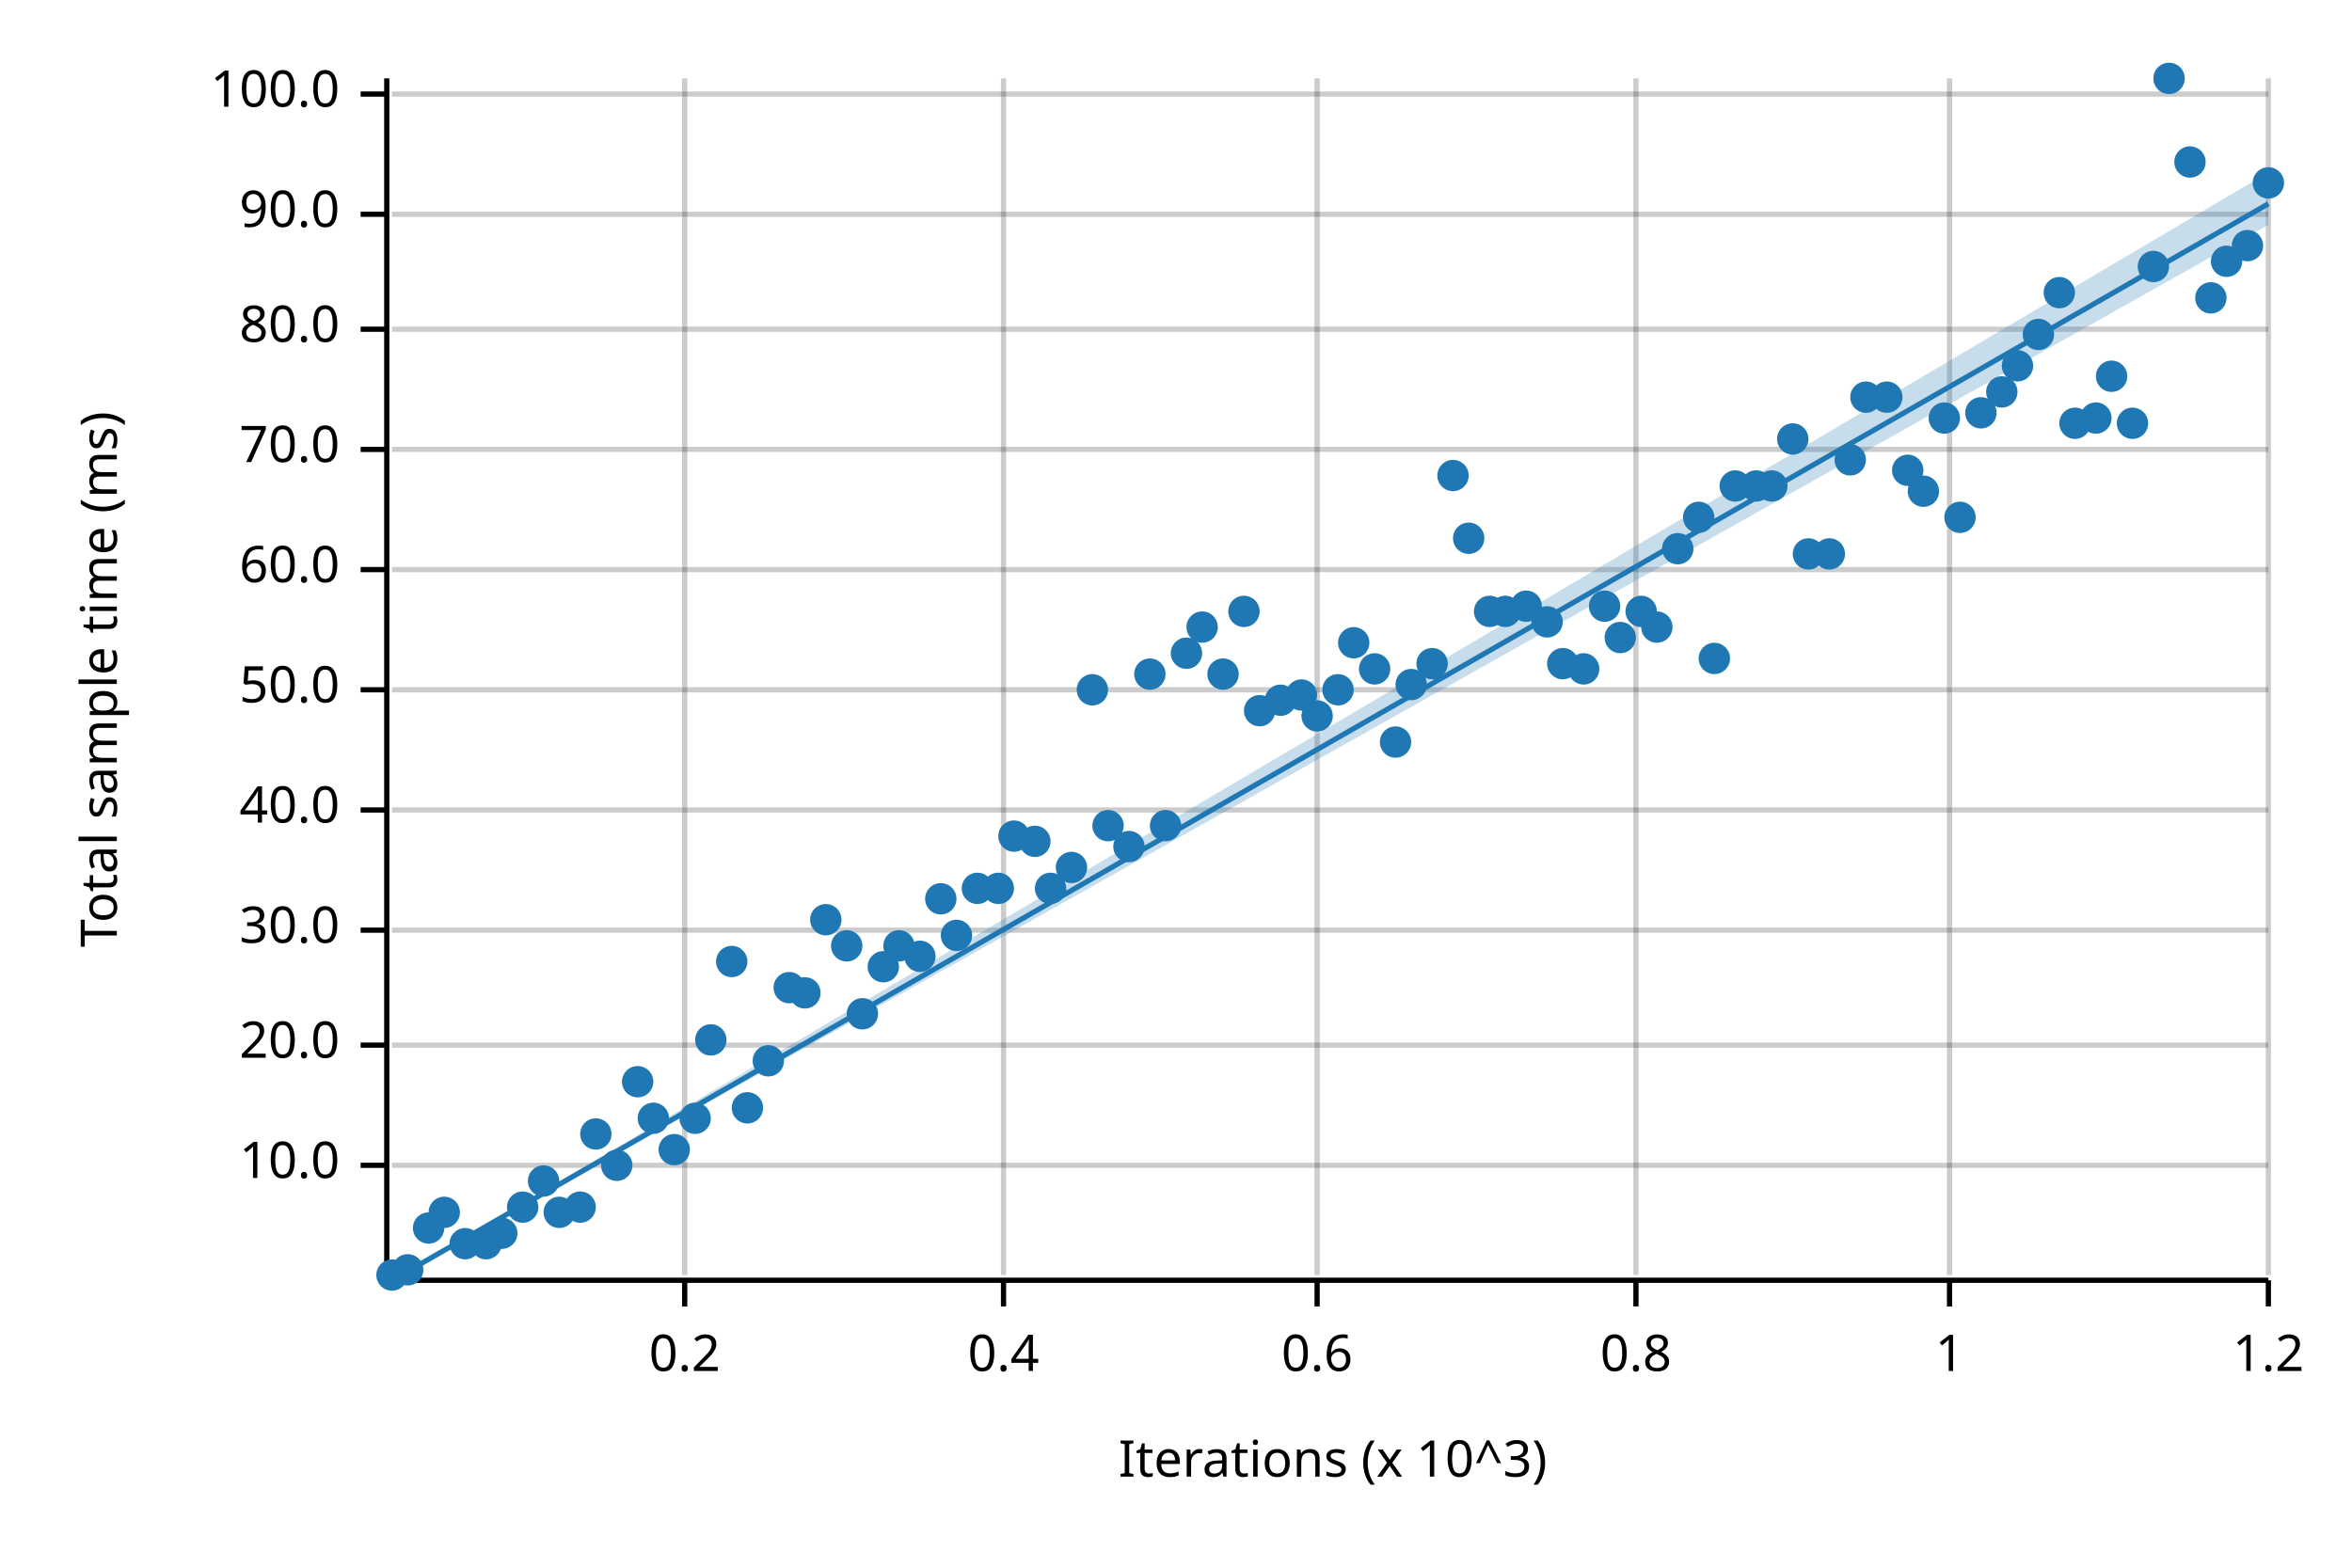
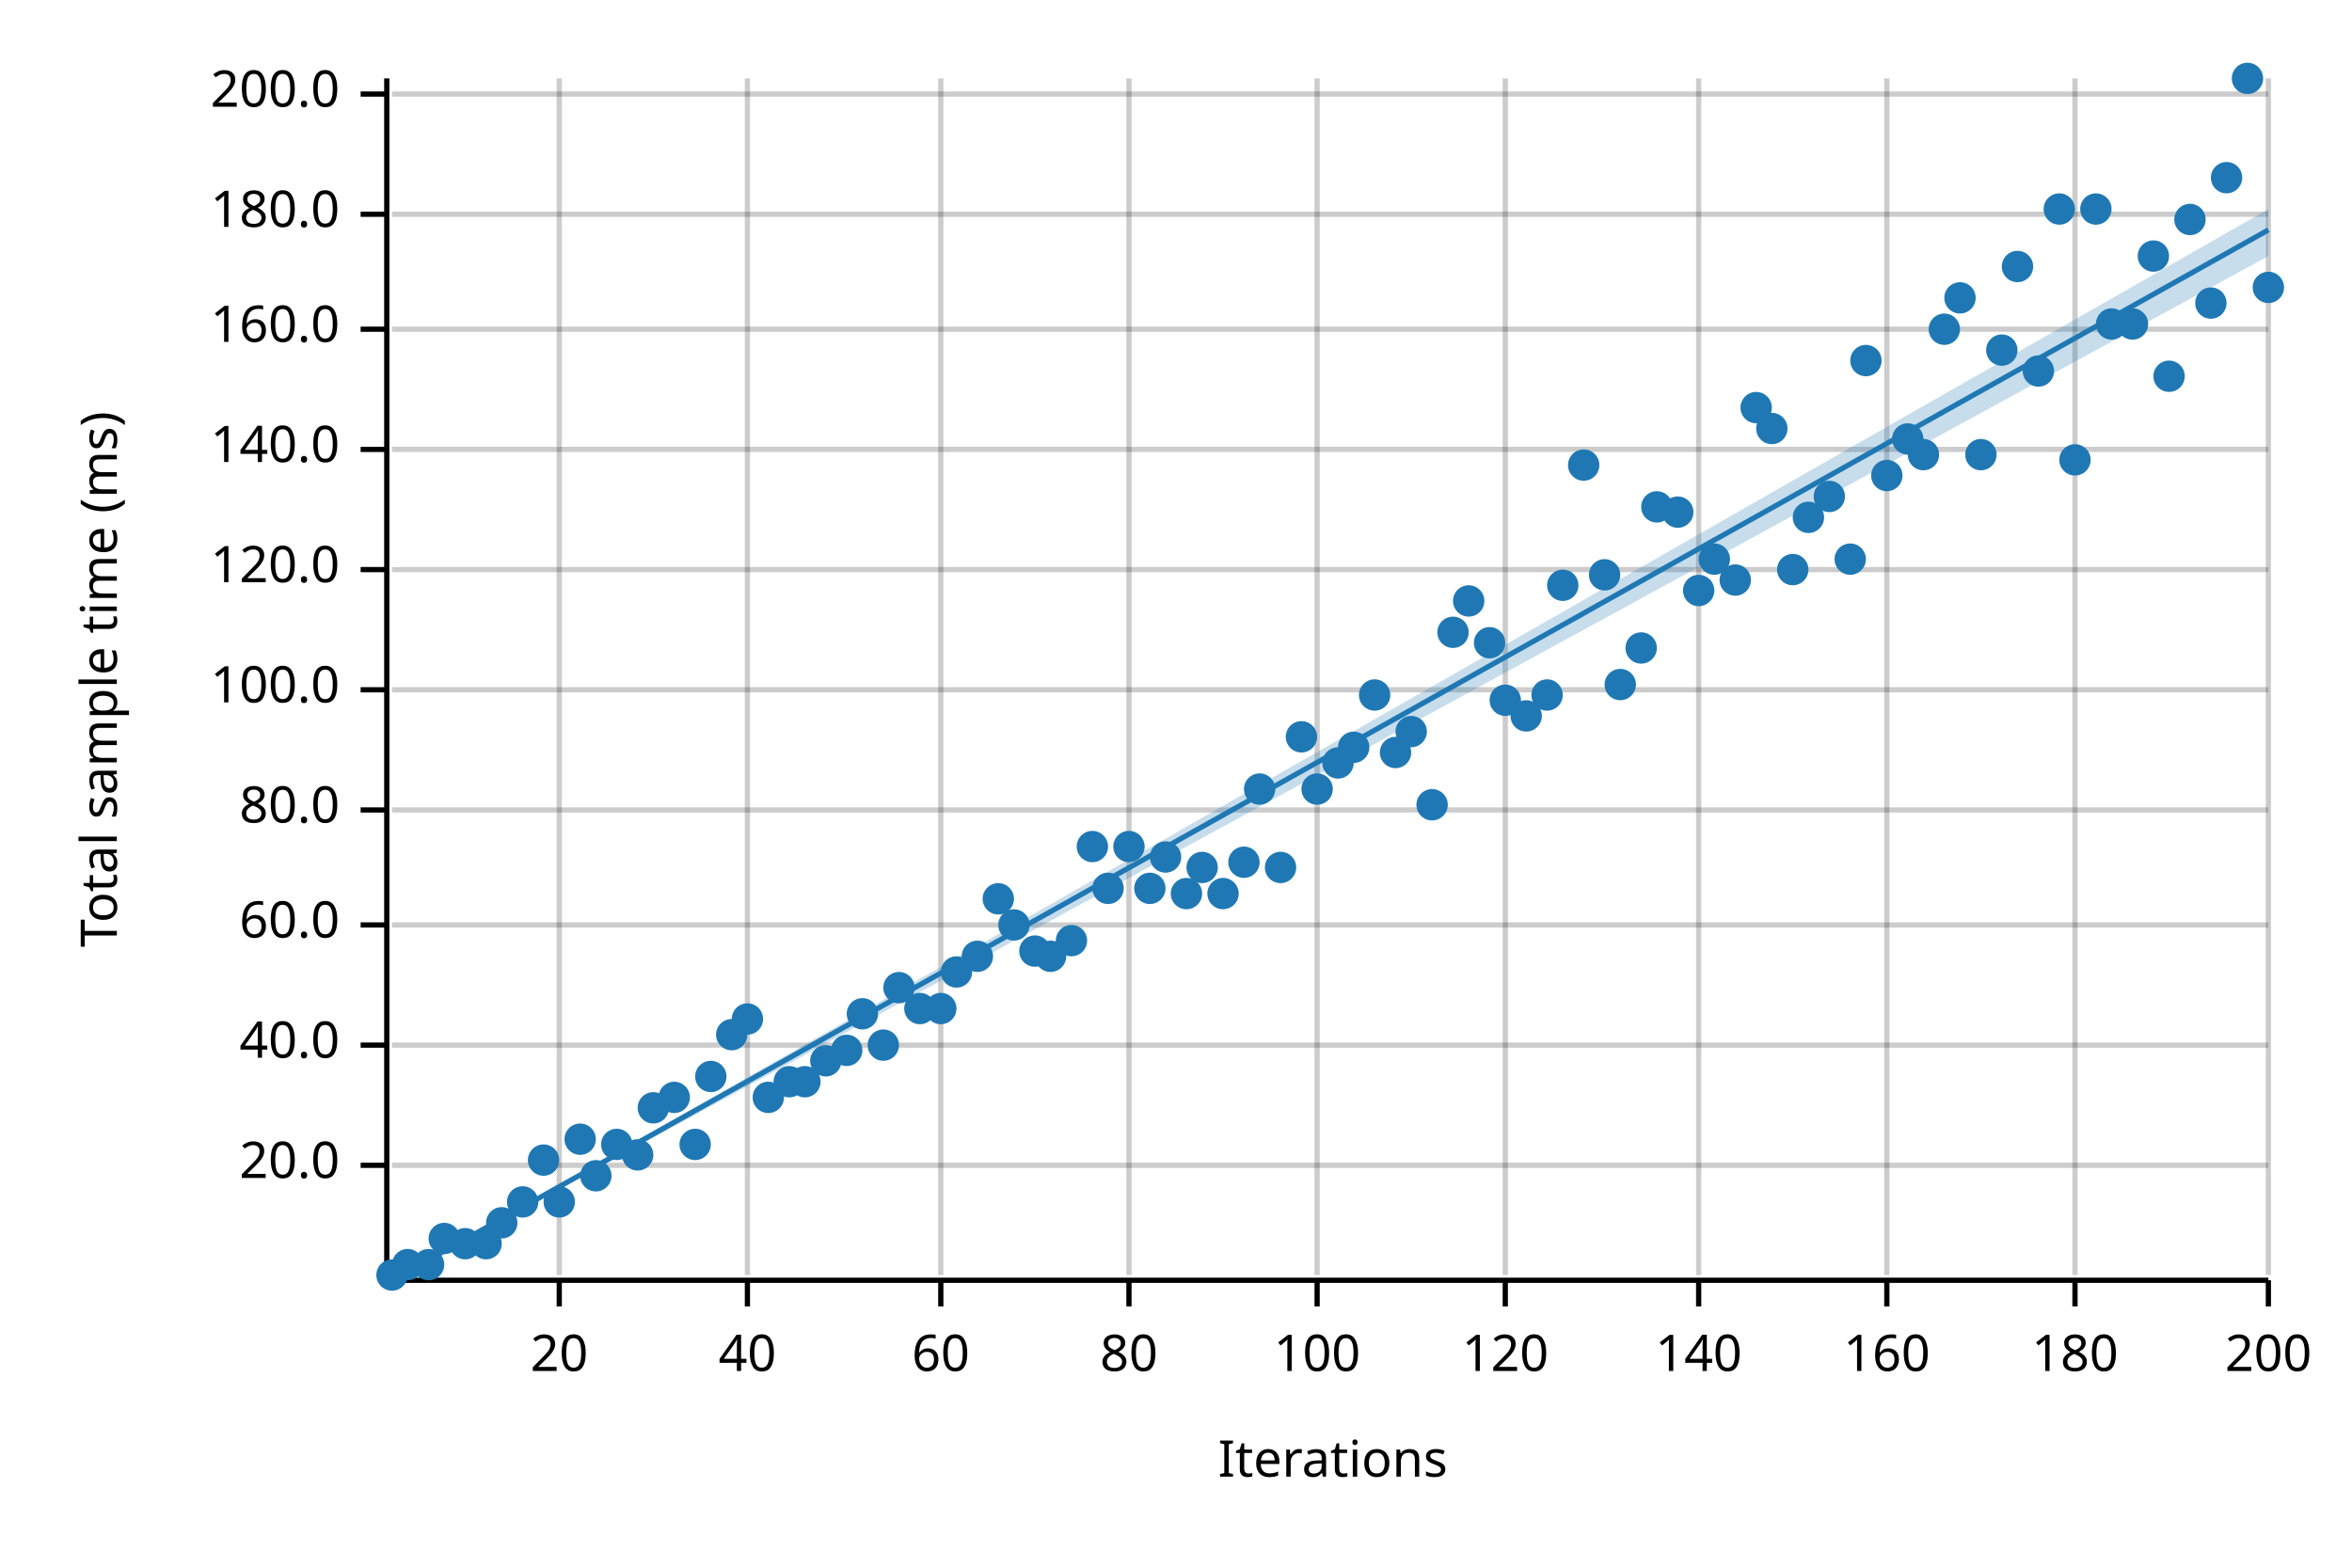
<svg xmlns="http://www.w3.org/2000/svg" width="450" height="300" viewBox="0 0 450 300">
  <text x="15" y="130" dy="0.76em" text-anchor="middle" font-family="sans-serif" font-size="9.677" opacity="1" fill="#000000" transform="rotate(270, 15, 130)">
Total sample time (ms)
</text>
  <text x="255" y="285" dy="-0.5ex" text-anchor="middle" font-family="sans-serif" font-size="9.677" opacity="1" fill="#000000">
- Iterations (x 10^3)
- </text>
-   <line opacity="0.2" stroke="#000000" stroke-width="1" x1="131" y1="244" x2="131" y2="15" />
-   <line opacity="0.2" stroke="#000000" stroke-width="1" x1="192" y1="244" x2="192" y2="15" />
+ Iterations
+ </text>
+   <line opacity="0.2" stroke="#000000" stroke-width="1" x1="107" y1="244" x2="107" y2="15" />
+   <line opacity="0.2" stroke="#000000" stroke-width="1" x1="143" y1="244" x2="143" y2="15" />
+   <line opacity="0.2" stroke="#000000" stroke-width="1" x1="180" y1="244" x2="180" y2="15" />
+   <line opacity="0.2" stroke="#000000" stroke-width="1" x1="216" y1="244" x2="216" y2="15" />
  <line opacity="0.2" stroke="#000000" stroke-width="1" x1="252" y1="244" x2="252" y2="15" />
-   <line opacity="0.2" stroke="#000000" stroke-width="1" x1="313" y1="244" x2="313" y2="15" />
-   <line opacity="0.2" stroke="#000000" stroke-width="1" x1="373" y1="244" x2="373" y2="15" />
+   <line opacity="0.2" stroke="#000000" stroke-width="1" x1="288" y1="244" x2="288" y2="15" />
+   <line opacity="0.2" stroke="#000000" stroke-width="1" x1="325" y1="244" x2="325" y2="15" />
+   <line opacity="0.2" stroke="#000000" stroke-width="1" x1="361" y1="244" x2="361" y2="15" />
+   <line opacity="0.2" stroke="#000000" stroke-width="1" x1="397" y1="244" x2="397" y2="15" />
  <line opacity="0.2" stroke="#000000" stroke-width="1" x1="434" y1="244" x2="434" y2="15" />
  <line opacity="0.2" stroke="#000000" stroke-width="1" x1="75" y1="223" x2="434" y2="223" />
  <line opacity="0.2" stroke="#000000" stroke-width="1" x1="75" y1="200" x2="434" y2="200" />
-   <line opacity="0.2" stroke="#000000" stroke-width="1" x1="75" y1="178" x2="434" y2="178" />
+   <line opacity="0.2" stroke="#000000" stroke-width="1" x1="75" y1="177" x2="434" y2="177" />
  <line opacity="0.2" stroke="#000000" stroke-width="1" x1="75" y1="155" x2="434" y2="155" />
  <line opacity="0.2" stroke="#000000" stroke-width="1" x1="75" y1="132" x2="434" y2="132" />
  <line opacity="0.2" stroke="#000000" stroke-width="1" x1="75" y1="109" x2="434" y2="109" />
  <line opacity="0.2" stroke="#000000" stroke-width="1" x1="75" y1="86" x2="434" y2="86" />
  <line opacity="0.2" stroke="#000000" stroke-width="1" x1="75" y1="63" x2="434" y2="63" />
  <line opacity="0.2" stroke="#000000" stroke-width="1" x1="75" y1="41" x2="434" y2="41" />
  <line opacity="0.2" stroke="#000000" stroke-width="1" x1="75" y1="18" x2="434" y2="18" />
  <polyline fill="none" opacity="1" stroke="#000000" stroke-width="1" points="74,15 74,244 " />
  <text x="65" y="223" dy="0.5ex" text-anchor="end" font-family="sans-serif" font-size="9.677" opacity="1" fill="#000000">
- 10.0
+ 20.0
</text>
  <polyline fill="none" opacity="1" stroke="#000000" stroke-width="1" points="69,223 74,223 " />
  <text x="65" y="200" dy="0.5ex" text-anchor="end" font-family="sans-serif" font-size="9.677" opacity="1" fill="#000000">
- 20.0
+ 40.0
</text>
  <polyline fill="none" opacity="1" stroke="#000000" stroke-width="1" points="69,200 74,200 " />
-   <text x="65" y="178" dy="0.5ex" text-anchor="end" font-family="sans-serif" font-size="9.677" opacity="1" fill="#000000">
- 30.0
- </text>
-   <polyline fill="none" opacity="1" stroke="#000000" stroke-width="1" points="69,178 74,178 " />
+   <text x="65" y="177" dy="0.5ex" text-anchor="end" font-family="sans-serif" font-size="9.677" opacity="1" fill="#000000">
+ 60.0
+ </text>
+   <polyline fill="none" opacity="1" stroke="#000000" stroke-width="1" points="69,177 74,177 " />
  <text x="65" y="155" dy="0.5ex" text-anchor="end" font-family="sans-serif" font-size="9.677" opacity="1" fill="#000000">
- 40.0
+ 80.0
</text>
  <polyline fill="none" opacity="1" stroke="#000000" stroke-width="1" points="69,155 74,155 " />
  <text x="65" y="132" dy="0.5ex" text-anchor="end" font-family="sans-serif" font-size="9.677" opacity="1" fill="#000000">
- 50.0
+ 100.0
</text>
  <polyline fill="none" opacity="1" stroke="#000000" stroke-width="1" points="69,132 74,132 " />
  <text x="65" y="109" dy="0.5ex" text-anchor="end" font-family="sans-serif" font-size="9.677" opacity="1" fill="#000000">
- 60.0
+ 120.0
</text>
  <polyline fill="none" opacity="1" stroke="#000000" stroke-width="1" points="69,109 74,109 " />
  <text x="65" y="86" dy="0.5ex" text-anchor="end" font-family="sans-serif" font-size="9.677" opacity="1" fill="#000000">
- 70.0
+ 140.0
</text>
  <polyline fill="none" opacity="1" stroke="#000000" stroke-width="1" points="69,86 74,86 " />
  <text x="65" y="63" dy="0.5ex" text-anchor="end" font-family="sans-serif" font-size="9.677" opacity="1" fill="#000000">
- 80.0
+ 160.0
</text>
  <polyline fill="none" opacity="1" stroke="#000000" stroke-width="1" points="69,63 74,63 " />
  <text x="65" y="41" dy="0.5ex" text-anchor="end" font-family="sans-serif" font-size="9.677" opacity="1" fill="#000000">
- 90.0
+ 180.0
</text>
  <polyline fill="none" opacity="1" stroke="#000000" stroke-width="1" points="69,41 74,41 " />
  <text x="65" y="18" dy="0.5ex" text-anchor="end" font-family="sans-serif" font-size="9.677" opacity="1" fill="#000000">
- 100.0
+ 200.0
</text>
  <polyline fill="none" opacity="1" stroke="#000000" stroke-width="1" points="69,18 74,18 " />
  <polyline fill="none" opacity="1" stroke="#000000" stroke-width="1" points="75,245 434,245 " />
-   <text x="131" y="255" dy="0.76em" text-anchor="middle" font-family="sans-serif" font-size="9.677" opacity="1" fill="#000000">
- 0.2
- </text>
-   <polyline fill="none" opacity="1" stroke="#000000" stroke-width="1" points="131,245 131,250 " />
-   <text x="192" y="255" dy="0.76em" text-anchor="middle" font-family="sans-serif" font-size="9.677" opacity="1" fill="#000000">
- 0.4
- </text>
-   <polyline fill="none" opacity="1" stroke="#000000" stroke-width="1" points="192,245 192,250 " />
+   <text x="107" y="255" dy="0.76em" text-anchor="middle" font-family="sans-serif" font-size="9.677" opacity="1" fill="#000000">
+ 20
+ </text>
+   <polyline fill="none" opacity="1" stroke="#000000" stroke-width="1" points="107,245 107,250 " />
+   <text x="143" y="255" dy="0.76em" text-anchor="middle" font-family="sans-serif" font-size="9.677" opacity="1" fill="#000000">
+ 40
+ </text>
+   <polyline fill="none" opacity="1" stroke="#000000" stroke-width="1" points="143,245 143,250 " />
+   <text x="180" y="255" dy="0.76em" text-anchor="middle" font-family="sans-serif" font-size="9.677" opacity="1" fill="#000000">
+ 60
+ </text>
+   <polyline fill="none" opacity="1" stroke="#000000" stroke-width="1" points="180,245 180,250 " />
+   <text x="216" y="255" dy="0.76em" text-anchor="middle" font-family="sans-serif" font-size="9.677" opacity="1" fill="#000000">
+ 80
+ </text>
+   <polyline fill="none" opacity="1" stroke="#000000" stroke-width="1" points="216,245 216,250 " />
  <text x="252" y="255" dy="0.76em" text-anchor="middle" font-family="sans-serif" font-size="9.677" opacity="1" fill="#000000">
- 0.6
+ 100
</text>
  <polyline fill="none" opacity="1" stroke="#000000" stroke-width="1" points="252,245 252,250 " />
-   <text x="313" y="255" dy="0.76em" text-anchor="middle" font-family="sans-serif" font-size="9.677" opacity="1" fill="#000000">
- 0.8
- </text>
-   <polyline fill="none" opacity="1" stroke="#000000" stroke-width="1" points="313,245 313,250 " />
-   <text x="373" y="255" dy="0.76em" text-anchor="middle" font-family="sans-serif" font-size="9.677" opacity="1" fill="#000000">
- 1
- </text>
-   <polyline fill="none" opacity="1" stroke="#000000" stroke-width="1" points="373,245 373,250 " />
+   <text x="288" y="255" dy="0.76em" text-anchor="middle" font-family="sans-serif" font-size="9.677" opacity="1" fill="#000000">
+ 120
+ </text>
+   <polyline fill="none" opacity="1" stroke="#000000" stroke-width="1" points="288,245 288,250 " />
+   <text x="325" y="255" dy="0.76em" text-anchor="middle" font-family="sans-serif" font-size="9.677" opacity="1" fill="#000000">
+ 140
+ </text>
+   <polyline fill="none" opacity="1" stroke="#000000" stroke-width="1" points="325,245 325,250 " />
+   <text x="361" y="255" dy="0.76em" text-anchor="middle" font-family="sans-serif" font-size="9.677" opacity="1" fill="#000000">
+ 160
+ </text>
+   <polyline fill="none" opacity="1" stroke="#000000" stroke-width="1" points="361,245 361,250 " />
+   <text x="397" y="255" dy="0.76em" text-anchor="middle" font-family="sans-serif" font-size="9.677" opacity="1" fill="#000000">
+ 180
+ </text>
+   <polyline fill="none" opacity="1" stroke="#000000" stroke-width="1" points="397,245 397,250 " />
  <text x="434" y="255" dy="0.76em" text-anchor="middle" font-family="sans-serif" font-size="9.677" opacity="1" fill="#000000">
- 1.2
+ 200
</text>
  <polyline fill="none" opacity="1" stroke="#000000" stroke-width="1" points="434,245 434,250 " />
  <circle cx="75" cy="244" r="3" opacity="1" fill="#1F78B4" stroke="none" stroke-width="1" />
-   <circle cx="78" cy="243" r="3" opacity="1" fill="#1F78B4" stroke="none" stroke-width="1" />
-   <circle cx="82" cy="235" r="3" opacity="1" fill="#1F78B4" stroke="none" stroke-width="1" />
-   <circle cx="85" cy="232" r="3" opacity="1" fill="#1F78B4" stroke="none" stroke-width="1" />
+   <circle cx="78" cy="242" r="3" opacity="1" fill="#1F78B4" stroke="none" stroke-width="1" />
+   <circle cx="82" cy="242" r="3" opacity="1" fill="#1F78B4" stroke="none" stroke-width="1" />
+   <circle cx="85" cy="237" r="3" opacity="1" fill="#1F78B4" stroke="none" stroke-width="1" />
  <circle cx="89" cy="238" r="3" opacity="1" fill="#1F78B4" stroke="none" stroke-width="1" />
  <circle cx="93" cy="238" r="3" opacity="1" fill="#1F78B4" stroke="none" stroke-width="1" />
-   <circle cx="96" cy="236" r="3" opacity="1" fill="#1F78B4" stroke="none" stroke-width="1" />
-   <circle cx="100" cy="231" r="3" opacity="1" fill="#1F78B4" stroke="none" stroke-width="1" />
-   <circle cx="104" cy="226" r="3" opacity="1" fill="#1F78B4" stroke="none" stroke-width="1" />
-   <circle cx="107" cy="232" r="3" opacity="1" fill="#1F78B4" stroke="none" stroke-width="1" />
-   <circle cx="111" cy="231" r="3" opacity="1" fill="#1F78B4" stroke="none" stroke-width="1" />
-   <circle cx="114" cy="217" r="3" opacity="1" fill="#1F78B4" stroke="none" stroke-width="1" />
-   <circle cx="118" cy="223" r="3" opacity="1" fill="#1F78B4" stroke="none" stroke-width="1" />
-   <circle cx="122" cy="207" r="3" opacity="1" fill="#1F78B4" stroke="none" stroke-width="1" />
-   <circle cx="125" cy="214" r="3" opacity="1" fill="#1F78B4" stroke="none" stroke-width="1" />
-   <circle cx="129" cy="220" r="3" opacity="1" fill="#1F78B4" stroke="none" stroke-width="1" />
-   <circle cx="133" cy="214" r="3" opacity="1" fill="#1F78B4" stroke="none" stroke-width="1" />
-   <circle cx="136" cy="199" r="3" opacity="1" fill="#1F78B4" stroke="none" stroke-width="1" />
-   <circle cx="140" cy="184" r="3" opacity="1" fill="#1F78B4" stroke="none" stroke-width="1" />
-   <circle cx="143" cy="212" r="3" opacity="1" fill="#1F78B4" stroke="none" stroke-width="1" />
-   <circle cx="147" cy="203" r="3" opacity="1" fill="#1F78B4" stroke="none" stroke-width="1" />
-   <circle cx="151" cy="189" r="3" opacity="1" fill="#1F78B4" stroke="none" stroke-width="1" />
-   <circle cx="154" cy="190" r="3" opacity="1" fill="#1F78B4" stroke="none" stroke-width="1" />
-   <circle cx="158" cy="176" r="3" opacity="1" fill="#1F78B4" stroke="none" stroke-width="1" />
-   <circle cx="162" cy="181" r="3" opacity="1" fill="#1F78B4" stroke="none" stroke-width="1" />
+   <circle cx="96" cy="234" r="3" opacity="1" fill="#1F78B4" stroke="none" stroke-width="1" />
+   <circle cx="100" cy="230" r="3" opacity="1" fill="#1F78B4" stroke="none" stroke-width="1" />
+   <circle cx="104" cy="222" r="3" opacity="1" fill="#1F78B4" stroke="none" stroke-width="1" />
+   <circle cx="107" cy="230" r="3" opacity="1" fill="#1F78B4" stroke="none" stroke-width="1" />
+   <circle cx="111" cy="218" r="3" opacity="1" fill="#1F78B4" stroke="none" stroke-width="1" />
+   <circle cx="114" cy="225" r="3" opacity="1" fill="#1F78B4" stroke="none" stroke-width="1" />
+   <circle cx="118" cy="219" r="3" opacity="1" fill="#1F78B4" stroke="none" stroke-width="1" />
+   <circle cx="122" cy="221" r="3" opacity="1" fill="#1F78B4" stroke="none" stroke-width="1" />
+   <circle cx="125" cy="212" r="3" opacity="1" fill="#1F78B4" stroke="none" stroke-width="1" />
+   <circle cx="129" cy="210" r="3" opacity="1" fill="#1F78B4" stroke="none" stroke-width="1" />
+   <circle cx="133" cy="219" r="3" opacity="1" fill="#1F78B4" stroke="none" stroke-width="1" />
+   <circle cx="136" cy="206" r="3" opacity="1" fill="#1F78B4" stroke="none" stroke-width="1" />
+   <circle cx="140" cy="198" r="3" opacity="1" fill="#1F78B4" stroke="none" stroke-width="1" />
+   <circle cx="143" cy="195" r="3" opacity="1" fill="#1F78B4" stroke="none" stroke-width="1" />
+   <circle cx="147" cy="210" r="3" opacity="1" fill="#1F78B4" stroke="none" stroke-width="1" />
+   <circle cx="151" cy="207" r="3" opacity="1" fill="#1F78B4" stroke="none" stroke-width="1" />
+   <circle cx="154" cy="207" r="3" opacity="1" fill="#1F78B4" stroke="none" stroke-width="1" />
+   <circle cx="158" cy="203" r="3" opacity="1" fill="#1F78B4" stroke="none" stroke-width="1" />
+   <circle cx="162" cy="201" r="3" opacity="1" fill="#1F78B4" stroke="none" stroke-width="1" />
  <circle cx="165" cy="194" r="3" opacity="1" fill="#1F78B4" stroke="none" stroke-width="1" />
-   <circle cx="169" cy="185" r="3" opacity="1" fill="#1F78B4" stroke="none" stroke-width="1" />
-   <circle cx="172" cy="181" r="3" opacity="1" fill="#1F78B4" stroke="none" stroke-width="1" />
-   <circle cx="176" cy="183" r="3" opacity="1" fill="#1F78B4" stroke="none" stroke-width="1" />
-   <circle cx="180" cy="172" r="3" opacity="1" fill="#1F78B4" stroke="none" stroke-width="1" />
-   <circle cx="183" cy="179" r="3" opacity="1" fill="#1F78B4" stroke="none" stroke-width="1" />
-   <circle cx="187" cy="170" r="3" opacity="1" fill="#1F78B4" stroke="none" stroke-width="1" />
-   <circle cx="191" cy="170" r="3" opacity="1" fill="#1F78B4" stroke="none" stroke-width="1" />
-   <circle cx="194" cy="160" r="3" opacity="1" fill="#1F78B4" stroke="none" stroke-width="1" />
-   <circle cx="198" cy="161" r="3" opacity="1" fill="#1F78B4" stroke="none" stroke-width="1" />
-   <circle cx="201" cy="170" r="3" opacity="1" fill="#1F78B4" stroke="none" stroke-width="1" />
-   <circle cx="205" cy="166" r="3" opacity="1" fill="#1F78B4" stroke="none" stroke-width="1" />
-   <circle cx="209" cy="132" r="3" opacity="1" fill="#1F78B4" stroke="none" stroke-width="1" />
-   <circle cx="212" cy="158" r="3" opacity="1" fill="#1F78B4" stroke="none" stroke-width="1" />
+   <circle cx="169" cy="200" r="3" opacity="1" fill="#1F78B4" stroke="none" stroke-width="1" />
+   <circle cx="172" cy="189" r="3" opacity="1" fill="#1F78B4" stroke="none" stroke-width="1" />
+   <circle cx="176" cy="193" r="3" opacity="1" fill="#1F78B4" stroke="none" stroke-width="1" />
+   <circle cx="180" cy="193" r="3" opacity="1" fill="#1F78B4" stroke="none" stroke-width="1" />
+   <circle cx="183" cy="186" r="3" opacity="1" fill="#1F78B4" stroke="none" stroke-width="1" />
+   <circle cx="187" cy="183" r="3" opacity="1" fill="#1F78B4" stroke="none" stroke-width="1" />
+   <circle cx="191" cy="172" r="3" opacity="1" fill="#1F78B4" stroke="none" stroke-width="1" />
+   <circle cx="194" cy="177" r="3" opacity="1" fill="#1F78B4" stroke="none" stroke-width="1" />
+   <circle cx="198" cy="182" r="3" opacity="1" fill="#1F78B4" stroke="none" stroke-width="1" />
+   <circle cx="201" cy="183" r="3" opacity="1" fill="#1F78B4" stroke="none" stroke-width="1" />
+   <circle cx="205" cy="180" r="3" opacity="1" fill="#1F78B4" stroke="none" stroke-width="1" />
+   <circle cx="209" cy="162" r="3" opacity="1" fill="#1F78B4" stroke="none" stroke-width="1" />
+   <circle cx="212" cy="170" r="3" opacity="1" fill="#1F78B4" stroke="none" stroke-width="1" />
  <circle cx="216" cy="162" r="3" opacity="1" fill="#1F78B4" stroke="none" stroke-width="1" />
-   <circle cx="220" cy="129" r="3" opacity="1" fill="#1F78B4" stroke="none" stroke-width="1" />
-   <circle cx="223" cy="158" r="3" opacity="1" fill="#1F78B4" stroke="none" stroke-width="1" />
-   <circle cx="227" cy="125" r="3" opacity="1" fill="#1F78B4" stroke="none" stroke-width="1" />
-   <circle cx="230" cy="120" r="3" opacity="1" fill="#1F78B4" stroke="none" stroke-width="1" />
-   <circle cx="234" cy="129" r="3" opacity="1" fill="#1F78B4" stroke="none" stroke-width="1" />
-   <circle cx="238" cy="117" r="3" opacity="1" fill="#1F78B4" stroke="none" stroke-width="1" />
-   <circle cx="241" cy="136" r="3" opacity="1" fill="#1F78B4" stroke="none" stroke-width="1" />
-   <circle cx="245" cy="134" r="3" opacity="1" fill="#1F78B4" stroke="none" stroke-width="1" />
-   <circle cx="249" cy="133" r="3" opacity="1" fill="#1F78B4" stroke="none" stroke-width="1" />
-   <circle cx="252" cy="137" r="3" opacity="1" fill="#1F78B4" stroke="none" stroke-width="1" />
-   <circle cx="256" cy="132" r="3" opacity="1" fill="#1F78B4" stroke="none" stroke-width="1" />
-   <circle cx="259" cy="123" r="3" opacity="1" fill="#1F78B4" stroke="none" stroke-width="1" />
-   <circle cx="263" cy="128" r="3" opacity="1" fill="#1F78B4" stroke="none" stroke-width="1" />
-   <circle cx="267" cy="142" r="3" opacity="1" fill="#1F78B4" stroke="none" stroke-width="1" />
-   <circle cx="270" cy="131" r="3" opacity="1" fill="#1F78B4" stroke="none" stroke-width="1" />
-   <circle cx="274" cy="127" r="3" opacity="1" fill="#1F78B4" stroke="none" stroke-width="1" />
-   <circle cx="278" cy="91" r="3" opacity="1" fill="#1F78B4" stroke="none" stroke-width="1" />
-   <circle cx="281" cy="103" r="3" opacity="1" fill="#1F78B4" stroke="none" stroke-width="1" />
-   <circle cx="285" cy="117" r="3" opacity="1" fill="#1F78B4" stroke="none" stroke-width="1" />
-   <circle cx="288" cy="117" r="3" opacity="1" fill="#1F78B4" stroke="none" stroke-width="1" />
-   <circle cx="292" cy="116" r="3" opacity="1" fill="#1F78B4" stroke="none" stroke-width="1" />
-   <circle cx="296" cy="119" r="3" opacity="1" fill="#1F78B4" stroke="none" stroke-width="1" />
-   <circle cx="299" cy="127" r="3" opacity="1" fill="#1F78B4" stroke="none" stroke-width="1" />
-   <circle cx="303" cy="128" r="3" opacity="1" fill="#1F78B4" stroke="none" stroke-width="1" />
-   <circle cx="307" cy="116" r="3" opacity="1" fill="#1F78B4" stroke="none" stroke-width="1" />
-   <circle cx="310" cy="122" r="3" opacity="1" fill="#1F78B4" stroke="none" stroke-width="1" />
-   <circle cx="314" cy="117" r="3" opacity="1" fill="#1F78B4" stroke="none" stroke-width="1" />
-   <circle cx="317" cy="120" r="3" opacity="1" fill="#1F78B4" stroke="none" stroke-width="1" />
-   <circle cx="321" cy="105" r="3" opacity="1" fill="#1F78B4" stroke="none" stroke-width="1" />
-   <circle cx="325" cy="99" r="3" opacity="1" fill="#1F78B4" stroke="none" stroke-width="1" />
-   <circle cx="328" cy="126" r="3" opacity="1" fill="#1F78B4" stroke="none" stroke-width="1" />
-   <circle cx="332" cy="93" r="3" opacity="1" fill="#1F78B4" stroke="none" stroke-width="1" />
-   <circle cx="336" cy="93" r="3" opacity="1" fill="#1F78B4" stroke="none" stroke-width="1" />
-   <circle cx="339" cy="93" r="3" opacity="1" fill="#1F78B4" stroke="none" stroke-width="1" />
-   <circle cx="343" cy="84" r="3" opacity="1" fill="#1F78B4" stroke="none" stroke-width="1" />
-   <circle cx="346" cy="106" r="3" opacity="1" fill="#1F78B4" stroke="none" stroke-width="1" />
-   <circle cx="350" cy="106" r="3" opacity="1" fill="#1F78B4" stroke="none" stroke-width="1" />
-   <circle cx="354" cy="88" r="3" opacity="1" fill="#1F78B4" stroke="none" stroke-width="1" />
-   <circle cx="357" cy="76" r="3" opacity="1" fill="#1F78B4" stroke="none" stroke-width="1" />
-   <circle cx="361" cy="76" r="3" opacity="1" fill="#1F78B4" stroke="none" stroke-width="1" />
-   <circle cx="365" cy="90" r="3" opacity="1" fill="#1F78B4" stroke="none" stroke-width="1" />
-   <circle cx="368" cy="94" r="3" opacity="1" fill="#1F78B4" stroke="none" stroke-width="1" />
-   <circle cx="372" cy="80" r="3" opacity="1" fill="#1F78B4" stroke="none" stroke-width="1" />
-   <circle cx="375" cy="99" r="3" opacity="1" fill="#1F78B4" stroke="none" stroke-width="1" />
-   <circle cx="379" cy="79" r="3" opacity="1" fill="#1F78B4" stroke="none" stroke-width="1" />
-   <circle cx="383" cy="75" r="3" opacity="1" fill="#1F78B4" stroke="none" stroke-width="1" />
-   <circle cx="386" cy="70" r="3" opacity="1" fill="#1F78B4" stroke="none" stroke-width="1" />
-   <circle cx="390" cy="64" r="3" opacity="1" fill="#1F78B4" stroke="none" stroke-width="1" />
-   <circle cx="394" cy="56" r="3" opacity="1" fill="#1F78B4" stroke="none" stroke-width="1" />
-   <circle cx="397" cy="81" r="3" opacity="1" fill="#1F78B4" stroke="none" stroke-width="1" />
-   <circle cx="401" cy="80" r="3" opacity="1" fill="#1F78B4" stroke="none" stroke-width="1" />
-   <circle cx="404" cy="72" r="3" opacity="1" fill="#1F78B4" stroke="none" stroke-width="1" />
-   <circle cx="408" cy="81" r="3" opacity="1" fill="#1F78B4" stroke="none" stroke-width="1" />
-   <circle cx="412" cy="51" r="3" opacity="1" fill="#1F78B4" stroke="none" stroke-width="1" />
-   <circle cx="415" cy="15" r="3" opacity="1" fill="#1F78B4" stroke="none" stroke-width="1" />
-   <circle cx="419" cy="31" r="3" opacity="1" fill="#1F78B4" stroke="none" stroke-width="1" />
-   <circle cx="423" cy="57" r="3" opacity="1" fill="#1F78B4" stroke="none" stroke-width="1" />
-   <circle cx="426" cy="50" r="3" opacity="1" fill="#1F78B4" stroke="none" stroke-width="1" />
-   <circle cx="430" cy="47" r="3" opacity="1" fill="#1F78B4" stroke="none" stroke-width="1" />
-   <circle cx="434" cy="35" r="3" opacity="1" fill="#1F78B4" stroke="none" stroke-width="1" />
-   <polyline fill="none" opacity="1" stroke="#1F78B4" stroke-width="1" points="75,245 434,39 " />
-   <polygon opacity="0.25" fill="#1F78B4" points="75,245 434,43 434,33 " />
+   <circle cx="220" cy="170" r="3" opacity="1" fill="#1F78B4" stroke="none" stroke-width="1" />
+   <circle cx="223" cy="164" r="3" opacity="1" fill="#1F78B4" stroke="none" stroke-width="1" />
+   <circle cx="227" cy="171" r="3" opacity="1" fill="#1F78B4" stroke="none" stroke-width="1" />
+   <circle cx="230" cy="166" r="3" opacity="1" fill="#1F78B4" stroke="none" stroke-width="1" />
+   <circle cx="234" cy="171" r="3" opacity="1" fill="#1F78B4" stroke="none" stroke-width="1" />
+   <circle cx="238" cy="165" r="3" opacity="1" fill="#1F78B4" stroke="none" stroke-width="1" />
+   <circle cx="241" cy="151" r="3" opacity="1" fill="#1F78B4" stroke="none" stroke-width="1" />
+   <circle cx="245" cy="166" r="3" opacity="1" fill="#1F78B4" stroke="none" stroke-width="1" />
+   <circle cx="249" cy="141" r="3" opacity="1" fill="#1F78B4" stroke="none" stroke-width="1" />
+   <circle cx="252" cy="151" r="3" opacity="1" fill="#1F78B4" stroke="none" stroke-width="1" />
+   <circle cx="256" cy="146" r="3" opacity="1" fill="#1F78B4" stroke="none" stroke-width="1" />
+   <circle cx="259" cy="143" r="3" opacity="1" fill="#1F78B4" stroke="none" stroke-width="1" />
+   <circle cx="263" cy="133" r="3" opacity="1" fill="#1F78B4" stroke="none" stroke-width="1" />
+   <circle cx="267" cy="144" r="3" opacity="1" fill="#1F78B4" stroke="none" stroke-width="1" />
+   <circle cx="270" cy="140" r="3" opacity="1" fill="#1F78B4" stroke="none" stroke-width="1" />
+   <circle cx="274" cy="154" r="3" opacity="1" fill="#1F78B4" stroke="none" stroke-width="1" />
+   <circle cx="278" cy="121" r="3" opacity="1" fill="#1F78B4" stroke="none" stroke-width="1" />
+   <circle cx="281" cy="115" r="3" opacity="1" fill="#1F78B4" stroke="none" stroke-width="1" />
+   <circle cx="285" cy="123" r="3" opacity="1" fill="#1F78B4" stroke="none" stroke-width="1" />
+   <circle cx="288" cy="134" r="3" opacity="1" fill="#1F78B4" stroke="none" stroke-width="1" />
+   <circle cx="292" cy="137" r="3" opacity="1" fill="#1F78B4" stroke="none" stroke-width="1" />
+   <circle cx="296" cy="133" r="3" opacity="1" fill="#1F78B4" stroke="none" stroke-width="1" />
+   <circle cx="299" cy="112" r="3" opacity="1" fill="#1F78B4" stroke="none" stroke-width="1" />
+   <circle cx="303" cy="89" r="3" opacity="1" fill="#1F78B4" stroke="none" stroke-width="1" />
+   <circle cx="307" cy="110" r="3" opacity="1" fill="#1F78B4" stroke="none" stroke-width="1" />
+   <circle cx="310" cy="131" r="3" opacity="1" fill="#1F78B4" stroke="none" stroke-width="1" />
+   <circle cx="314" cy="124" r="3" opacity="1" fill="#1F78B4" stroke="none" stroke-width="1" />
+   <circle cx="317" cy="97" r="3" opacity="1" fill="#1F78B4" stroke="none" stroke-width="1" />
+   <circle cx="321" cy="98" r="3" opacity="1" fill="#1F78B4" stroke="none" stroke-width="1" />
+   <circle cx="325" cy="113" r="3" opacity="1" fill="#1F78B4" stroke="none" stroke-width="1" />
+   <circle cx="328" cy="107" r="3" opacity="1" fill="#1F78B4" stroke="none" stroke-width="1" />
+   <circle cx="332" cy="111" r="3" opacity="1" fill="#1F78B4" stroke="none" stroke-width="1" />
+   <circle cx="336" cy="78" r="3" opacity="1" fill="#1F78B4" stroke="none" stroke-width="1" />
+   <circle cx="339" cy="82" r="3" opacity="1" fill="#1F78B4" stroke="none" stroke-width="1" />
+   <circle cx="343" cy="109" r="3" opacity="1" fill="#1F78B4" stroke="none" stroke-width="1" />
+   <circle cx="346" cy="99" r="3" opacity="1" fill="#1F78B4" stroke="none" stroke-width="1" />
+   <circle cx="350" cy="95" r="3" opacity="1" fill="#1F78B4" stroke="none" stroke-width="1" />
+   <circle cx="354" cy="107" r="3" opacity="1" fill="#1F78B4" stroke="none" stroke-width="1" />
+   <circle cx="357" cy="69" r="3" opacity="1" fill="#1F78B4" stroke="none" stroke-width="1" />
+   <circle cx="361" cy="91" r="3" opacity="1" fill="#1F78B4" stroke="none" stroke-width="1" />
+   <circle cx="365" cy="84" r="3" opacity="1" fill="#1F78B4" stroke="none" stroke-width="1" />
+   <circle cx="368" cy="87" r="3" opacity="1" fill="#1F78B4" stroke="none" stroke-width="1" />
+   <circle cx="372" cy="63" r="3" opacity="1" fill="#1F78B4" stroke="none" stroke-width="1" />
+   <circle cx="375" cy="57" r="3" opacity="1" fill="#1F78B4" stroke="none" stroke-width="1" />
+   <circle cx="379" cy="87" r="3" opacity="1" fill="#1F78B4" stroke="none" stroke-width="1" />
+   <circle cx="383" cy="67" r="3" opacity="1" fill="#1F78B4" stroke="none" stroke-width="1" />
+   <circle cx="386" cy="51" r="3" opacity="1" fill="#1F78B4" stroke="none" stroke-width="1" />
+   <circle cx="390" cy="71" r="3" opacity="1" fill="#1F78B4" stroke="none" stroke-width="1" />
+   <circle cx="394" cy="40" r="3" opacity="1" fill="#1F78B4" stroke="none" stroke-width="1" />
+   <circle cx="397" cy="88" r="3" opacity="1" fill="#1F78B4" stroke="none" stroke-width="1" />
+   <circle cx="401" cy="40" r="3" opacity="1" fill="#1F78B4" stroke="none" stroke-width="1" />
+   <circle cx="404" cy="62" r="3" opacity="1" fill="#1F78B4" stroke="none" stroke-width="1" />
+   <circle cx="408" cy="62" r="3" opacity="1" fill="#1F78B4" stroke="none" stroke-width="1" />
+   <circle cx="412" cy="49" r="3" opacity="1" fill="#1F78B4" stroke="none" stroke-width="1" />
+   <circle cx="415" cy="72" r="3" opacity="1" fill="#1F78B4" stroke="none" stroke-width="1" />
+   <circle cx="419" cy="42" r="3" opacity="1" fill="#1F78B4" stroke="none" stroke-width="1" />
+   <circle cx="423" cy="58" r="3" opacity="1" fill="#1F78B4" stroke="none" stroke-width="1" />
+   <circle cx="426" cy="34" r="3" opacity="1" fill="#1F78B4" stroke="none" stroke-width="1" />
+   <circle cx="430" cy="15" r="3" opacity="1" fill="#1F78B4" stroke="none" stroke-width="1" />
+   <circle cx="434" cy="55" r="3" opacity="1" fill="#1F78B4" stroke="none" stroke-width="1" />
+   <polyline fill="none" opacity="1" stroke="#1F78B4" stroke-width="1" points="75,245 434,44 " />
+   <polygon opacity="0.25" fill="#1F78B4" points="75,245 434,49 434,40 " />
</svg>
